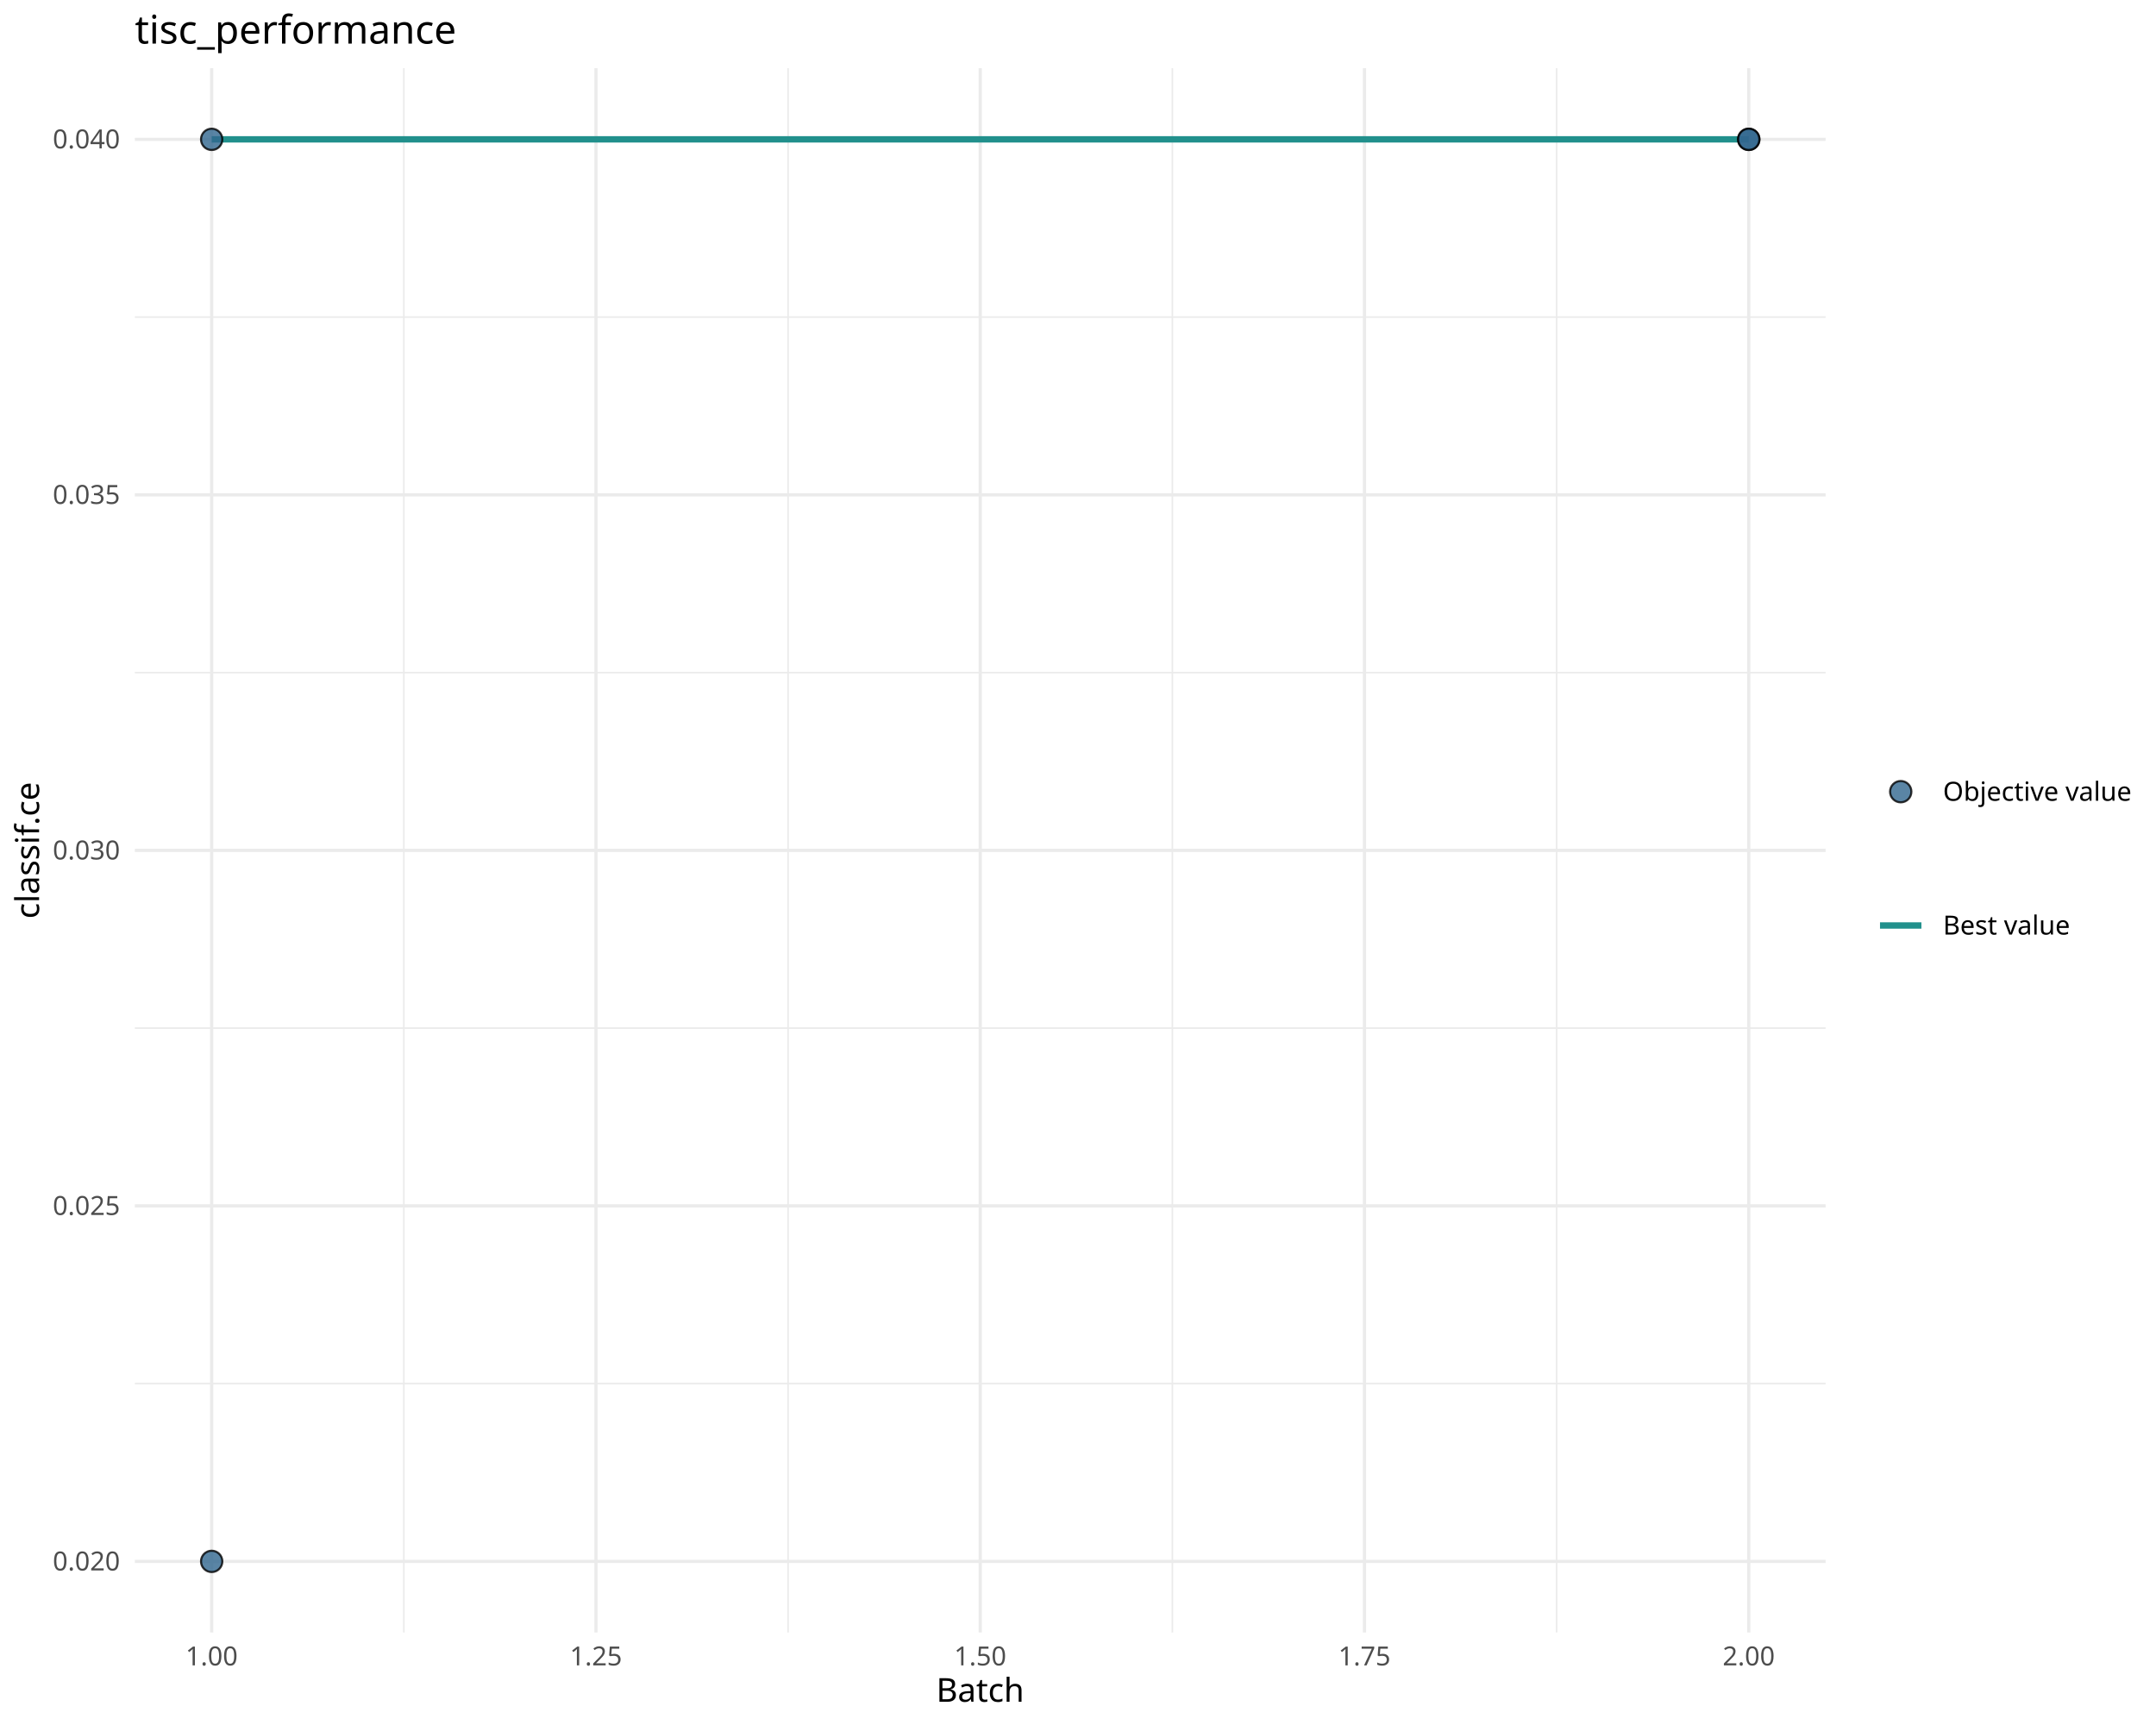
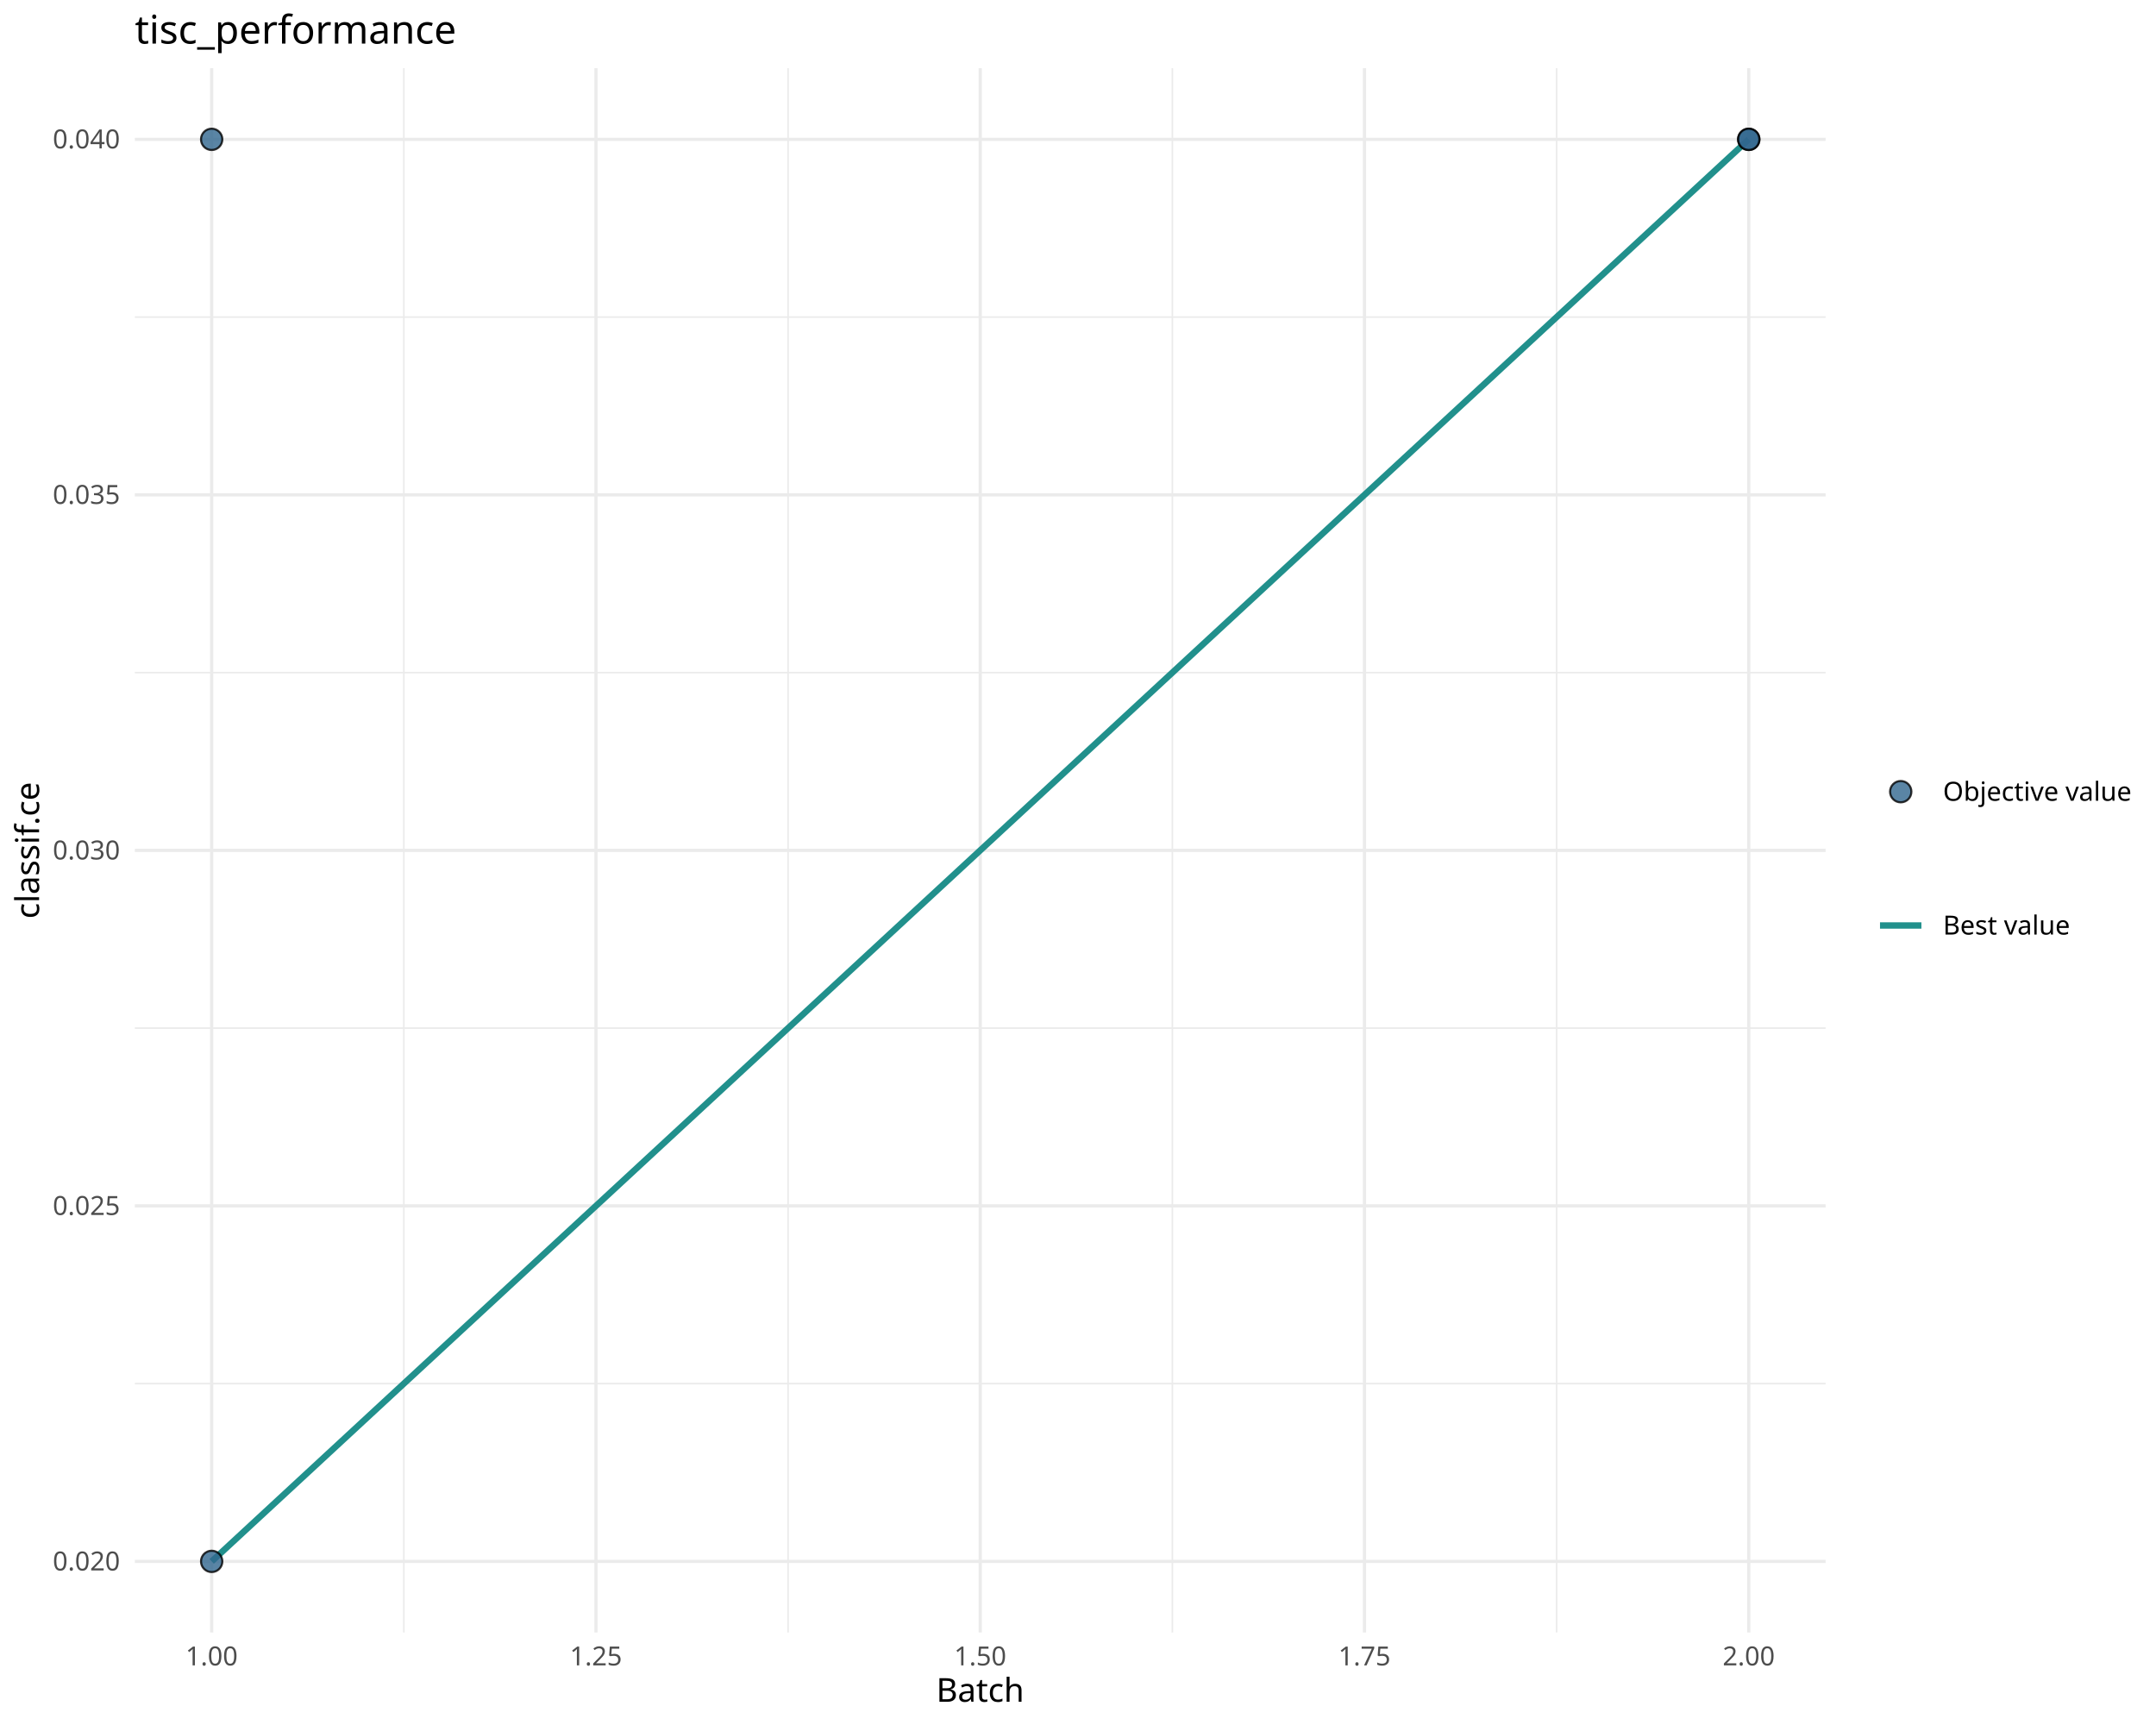
<svg xmlns="http://www.w3.org/2000/svg" class="svglite" data-engine-version="2.0" width="720.00pt" height="576.00pt" viewBox="0 0 720.00 576.00">
  <defs>
    <style type="text/css">
    .svglite line, .svglite polyline, .svglite polygon, .svglite path, .svglite rect, .svglite circle {
      fill: none;
      stroke: #000000;
      stroke-linecap: round;
      stroke-linejoin: round;
      stroke-miterlimit: 10.00;
    }
  </style>
  </defs>
  <rect width="100%" height="100%" style="stroke: none; fill: #FFFFFF;" />
  <defs>
    <clipPath id="cpMC4wMHw3MjAuMDB8MC4wMHw1NzYuMDA=">
      <rect x="0.00" y="0.00" width="720.00" height="576.00" />
    </clipPath>
  </defs>
  <g clip-path="url(#cpMC4wMHw3MjAuMDB8MC4wMHw1NzYuMDA=)">
</g>
  <defs>
    <clipPath id="cpNDUuMDN8NjA5LjY3fDIyLjc4fDU0NS4xMQ==">
      <rect x="45.03" y="22.78" width="564.64" height="522.33" />
    </clipPath>
  </defs>
  <g clip-path="url(#cpNDUuMDN8NjA5LjY3fDIyLjc4fDU0NS4xMQ==)">
    <polyline points="45.03,462.01 609.67,462.01 " style="stroke-width: 0.53; stroke: #EBEBEB; stroke-linecap: butt;" />
    <polyline points="45.03,343.30 609.67,343.30 " style="stroke-width: 0.53; stroke: #EBEBEB; stroke-linecap: butt;" />
    <polyline points="45.03,224.59 609.67,224.59 " style="stroke-width: 0.53; stroke: #EBEBEB; stroke-linecap: butt;" />
    <polyline points="45.03,105.88 609.67,105.88 " style="stroke-width: 0.53; stroke: #EBEBEB; stroke-linecap: butt;" />
    <polyline points="134.86,545.11 134.86,22.78 " style="stroke-width: 0.53; stroke: #EBEBEB; stroke-linecap: butt;" />
    <polyline points="263.18,545.11 263.18,22.78 " style="stroke-width: 0.53; stroke: #EBEBEB; stroke-linecap: butt;" />
    <polyline points="391.51,545.11 391.51,22.78 " style="stroke-width: 0.53; stroke: #EBEBEB; stroke-linecap: butt;" />
    <polyline points="519.84,545.11 519.84,22.78 " style="stroke-width: 0.53; stroke: #EBEBEB; stroke-linecap: butt;" />
    <polyline points="45.03,521.37 609.67,521.37 " style="stroke-width: 1.07; stroke: #EBEBEB; stroke-linecap: butt;" />
    <polyline points="45.03,402.66 609.67,402.66 " style="stroke-width: 1.07; stroke: #EBEBEB; stroke-linecap: butt;" />
    <polyline points="45.03,283.95 609.67,283.95 " style="stroke-width: 1.07; stroke: #EBEBEB; stroke-linecap: butt;" />
    <polyline points="45.03,165.24 609.67,165.24 " style="stroke-width: 1.07; stroke: #EBEBEB; stroke-linecap: butt;" />
    <polyline points="45.03,46.53 609.67,46.53 " style="stroke-width: 1.07; stroke: #EBEBEB; stroke-linecap: butt;" />
    <polyline points="70.69,545.11 70.69,22.78 " style="stroke-width: 1.07; stroke: #EBEBEB; stroke-linecap: butt;" />
    <polyline points="199.02,545.11 199.02,22.78 " style="stroke-width: 1.07; stroke: #EBEBEB; stroke-linecap: butt;" />
    <polyline points="327.35,545.11 327.35,22.78 " style="stroke-width: 1.07; stroke: #EBEBEB; stroke-linecap: butt;" />
    <polyline points="455.67,545.11 455.67,22.78 " style="stroke-width: 1.07; stroke: #EBEBEB; stroke-linecap: butt;" />
    <polyline points="584.00,545.11 584.00,22.78 " style="stroke-width: 1.07; stroke: #EBEBEB; stroke-linecap: butt;" />
-     <polyline points="70.69,46.53 584.00,46.53 " style="stroke-width: 2.13; stroke: #21908C; stroke-linecap: butt;" />
+     <polyline points="70.69,521.37 584.00,46.53 " style="stroke-width: 2.13; stroke: #21908C; stroke-linecap: butt;" />
    <circle cx="70.69" cy="521.37" r="3.56" style="stroke-width: 0.71; stroke: #000000; stroke-opacity: 0.80; fill: #31678E; fill-opacity: 0.80;" />
    <circle cx="70.69" cy="46.53" r="3.56" style="stroke-width: 0.71; stroke: #000000; stroke-opacity: 0.80; fill: #31678E; fill-opacity: 0.80;" />
    <circle cx="584.00" cy="46.53" r="3.56" style="stroke-width: 0.71; stroke: #000000; stroke-opacity: 0.80; fill: #31678E; fill-opacity: 0.80;" />
    <circle cx="584.00" cy="46.53" r="3.56" style="stroke-width: 0.71; stroke: #000000; stroke-opacity: 0.80; fill: #31678E; fill-opacity: 0.80;" />
  </g>
  <g clip-path="url(#cpMC4wMHw3MjAuMDB8MC4wMHw1NzYuMDA=)">
    <text x="40.10" y="524.40" text-anchor="end" style="font-size: 8.80px; fill: #4D4D4D; font-family: sans;" textLength="22.02px" lengthAdjust="spacingAndGlyphs">0.020</text>
    <text x="40.10" y="405.69" text-anchor="end" style="font-size: 8.80px; fill: #4D4D4D; font-family: sans;" textLength="22.02px" lengthAdjust="spacingAndGlyphs">0.025</text>
    <text x="40.10" y="286.98" text-anchor="end" style="font-size: 8.80px; fill: #4D4D4D; font-family: sans;" textLength="22.02px" lengthAdjust="spacingAndGlyphs">0.030</text>
    <text x="40.10" y="168.26" text-anchor="end" style="font-size: 8.80px; fill: #4D4D4D; font-family: sans;" textLength="22.02px" lengthAdjust="spacingAndGlyphs">0.035</text>
    <text x="40.10" y="49.55" text-anchor="end" style="font-size: 8.80px; fill: #4D4D4D; font-family: sans;" textLength="22.02px" lengthAdjust="spacingAndGlyphs">0.040</text>
    <text x="70.69" y="556.10" text-anchor="middle" style="font-size: 8.80px; fill: #4D4D4D; font-family: sans;" textLength="17.13px" lengthAdjust="spacingAndGlyphs">1.00</text>
    <text x="199.02" y="556.10" text-anchor="middle" style="font-size: 8.80px; fill: #4D4D4D; font-family: sans;" textLength="17.13px" lengthAdjust="spacingAndGlyphs">1.25</text>
    <text x="327.35" y="556.10" text-anchor="middle" style="font-size: 8.80px; fill: #4D4D4D; font-family: sans;" textLength="17.13px" lengthAdjust="spacingAndGlyphs">1.50</text>
    <text x="455.67" y="556.10" text-anchor="middle" style="font-size: 8.80px; fill: #4D4D4D; font-family: sans;" textLength="17.13px" lengthAdjust="spacingAndGlyphs">1.75</text>
    <text x="584.00" y="556.10" text-anchor="middle" style="font-size: 8.80px; fill: #4D4D4D; font-family: sans;" textLength="17.13px" lengthAdjust="spacingAndGlyphs">2.00</text>
    <text x="327.35" y="568.24" text-anchor="middle" style="font-size: 11.00px; font-family: sans;" textLength="28.14px" lengthAdjust="spacingAndGlyphs">Batch</text>
    <text transform="translate(13.05,283.95) rotate(-90)" text-anchor="middle" style="font-size: 11.00px; font-family: sans;" textLength="45.25px" lengthAdjust="spacingAndGlyphs">classif.ce</text>
    <circle cx="634.75" cy="264.35" r="3.56" style="stroke-width: 0.71; stroke: #000000; stroke-opacity: 0.80; fill: #31678E; fill-opacity: 0.80;" />
    <text x="648.86" y="267.38" style="font-size: 8.80px; font-family: sans;" textLength="60.18px" lengthAdjust="spacingAndGlyphs">Objective value</text>
    <line x1="627.83" y1="309.03" x2="641.66" y2="309.03" style="stroke-width: 2.13; stroke: #21908C; stroke-linecap: butt;" />
    <text x="648.86" y="312.05" style="font-size: 8.80px; font-family: sans;" textLength="41.10px" lengthAdjust="spacingAndGlyphs">Best value</text>
    <text x="45.03" y="14.56" style="font-size: 13.20px; font-family: sans;" textLength="101.27px" lengthAdjust="spacingAndGlyphs">tisc_performance</text>
  </g>
</svg>
